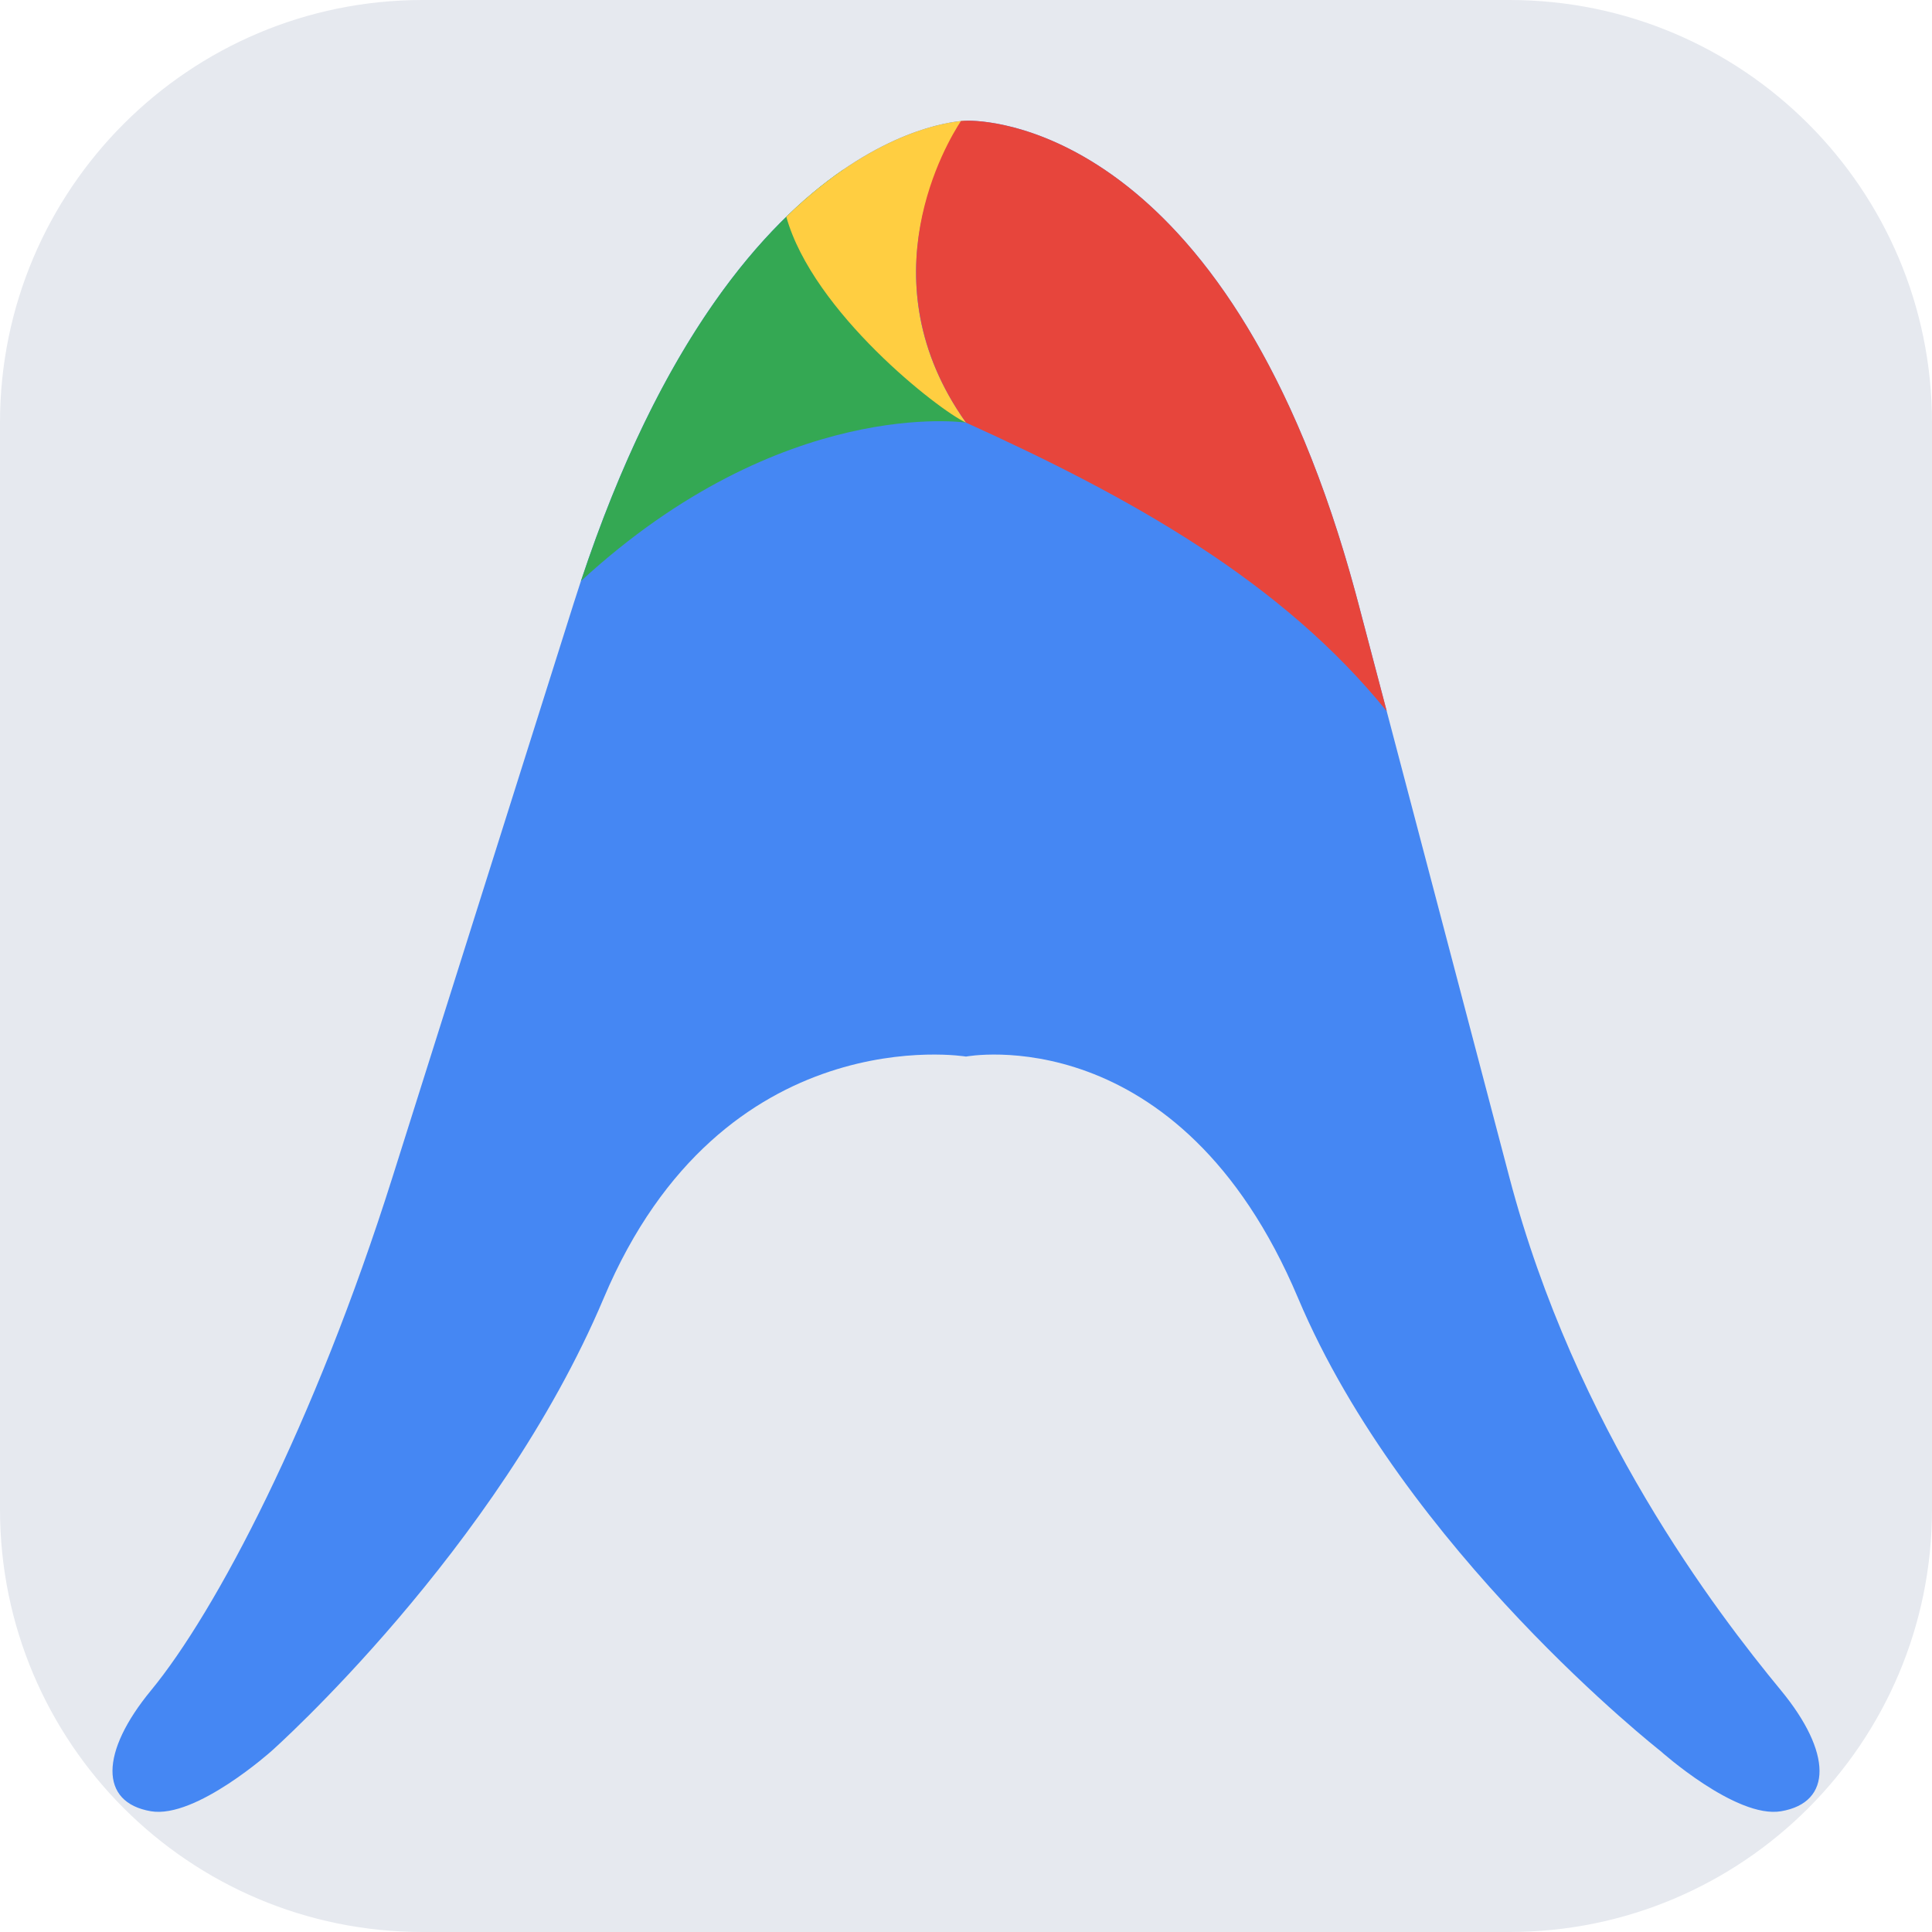
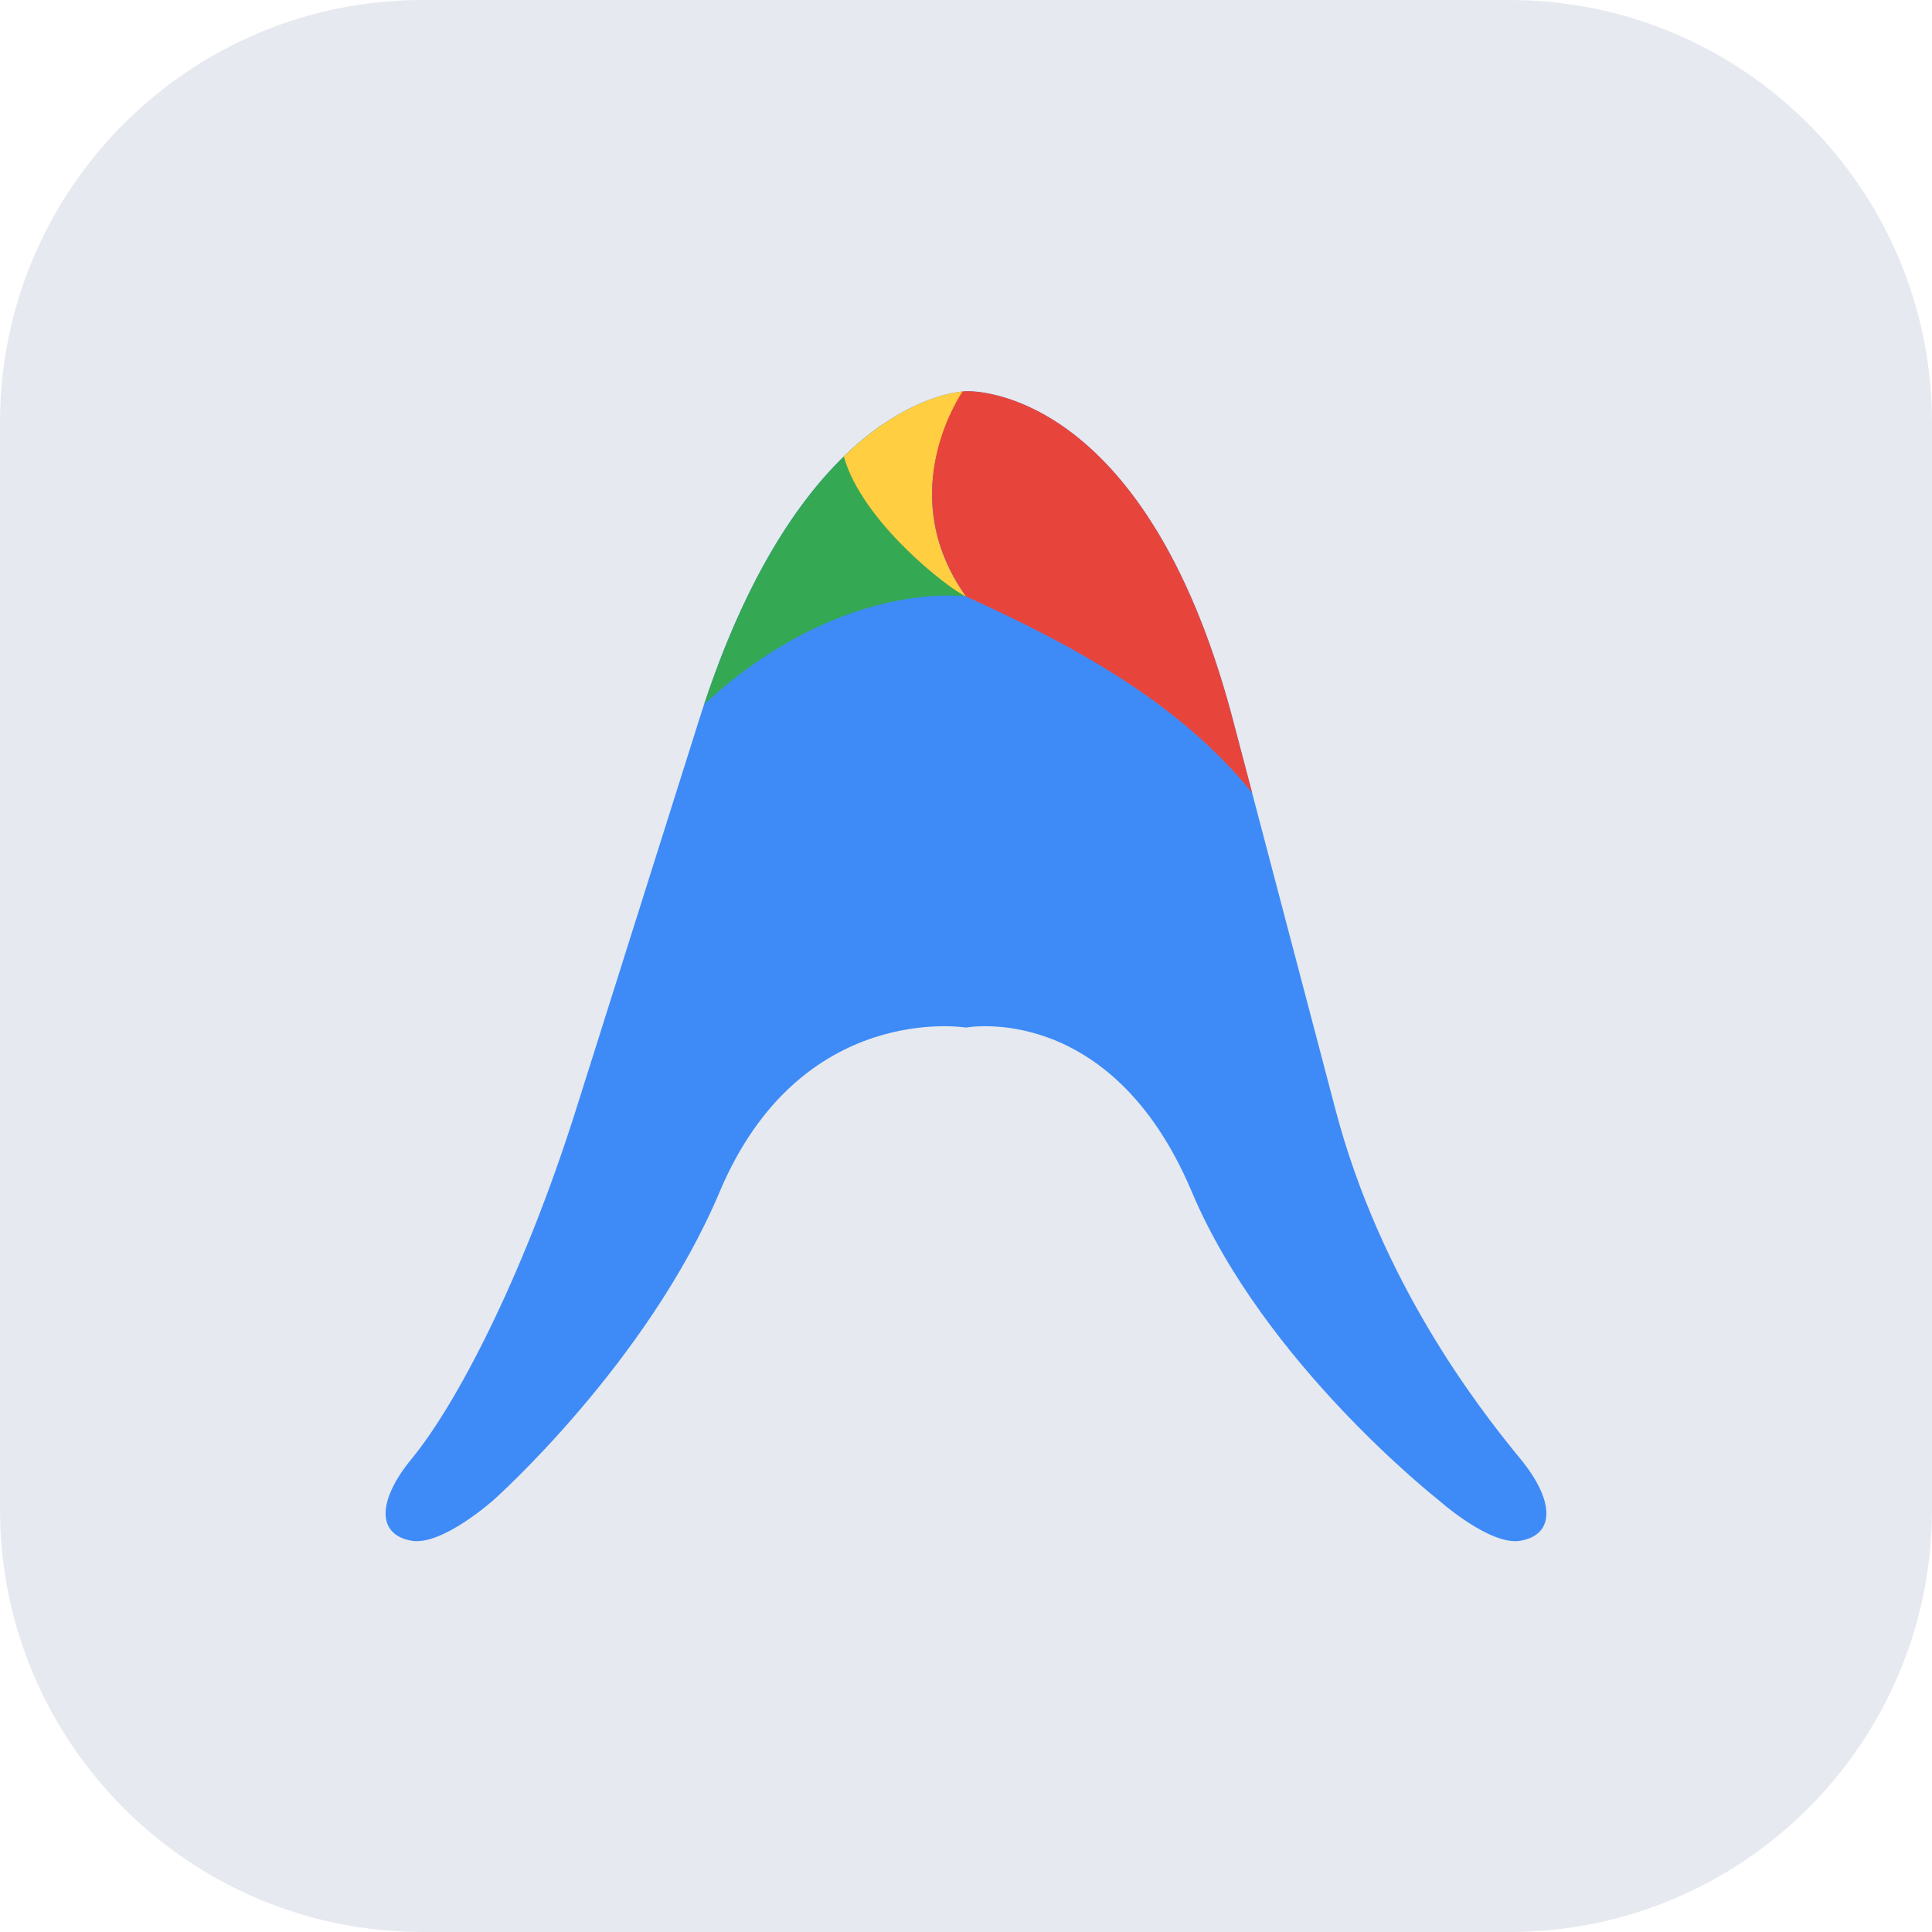
<svg xmlns="http://www.w3.org/2000/svg" width="64" height="64" version="1.1" viewBox="0 0 64 64">
  <rect width="64" height="64" rx="14" fill="#e6e9ef" />
-   <g transform="translate(0, 0)">
-     <path d="m19 20-6 19c-2.588 8.194-5.849 14.39-8 17-1.681 2.04-1.716 3.709 0 4 1.49 0.253 4-2 4-2s7.475-6.644 11-15c3.939-9.338 12-8 12-8s7.061-1.338 11 8c3.525 8.356 12 15 12 15s2.51 2.253 4 2c1.716-0.291 1.681-1.96 0-4-2.151-2.61-6.813-8.69-9-17l-5-19c-4.34-16.49-13-16-13-16s-7.959 0.036-13 16z" style="fill:#4587f3" />
+   <g transform="translate(10.24, 10.24) scale(0.68)">
+     <path d="m19 20-6 19c-2.588 8.194-5.849 14.39-8 17-1.681 2.04-1.716 3.709 0 4 1.49 0.253 4-2 4-2s7.475-6.644 11-15c3.939-9.338 12-8 12-8s7.061-1.338 11 8c3.525 8.356 12 15 12 15s2.51 2.253 4 2c1.716-0.291 1.681-1.96 0-4-2.151-2.61-6.813-8.69-9-17l-5-19c-4.34-16.49-13-16-13-16s-7.959 0.036-13 16z" style="fill:#3e8bf8" />
    <path d="m27.936 5.619c-2.622 1.8-6.026 5.6-8.691 13.629 6.681-6.149 12.739-5.25 12.756-5.248-0.906-0.414-3.297-5.144-4.064-8.381z" style="fill:#34a853" />
    <path d="m32 4s-0.04-2.44e-4 -0.117 0.006h-0.006c-0.559 0.045-2.983 0.401-5.83 3.174 0.883 3.16 5.055 6.413 5.953 6.82-3.657-5.147-0.108-9.976-0.107-9.977v-0.002h0.002c0.014-0.005 0.091-0.015 0.105-0.02v-0.002z" style="fill:#ffce41" />
    <path d="M 32.098 3.998 C 32.034 3.998 32 4 32 4 C 32 4 31.942 3.999 31.832 4.01 C 31.38 4.696 28.63 9.256 32 14 C 37.49 16.486 42.468 19.271 45.938 23.561 L 45 20 C 44.967 19.881 44.936 19.761 44.904 19.639 C 40.807 4.525 33.051 4.004 32.098 3.998 z " style="fill:#e7453c" />
  </g>
</svg>
